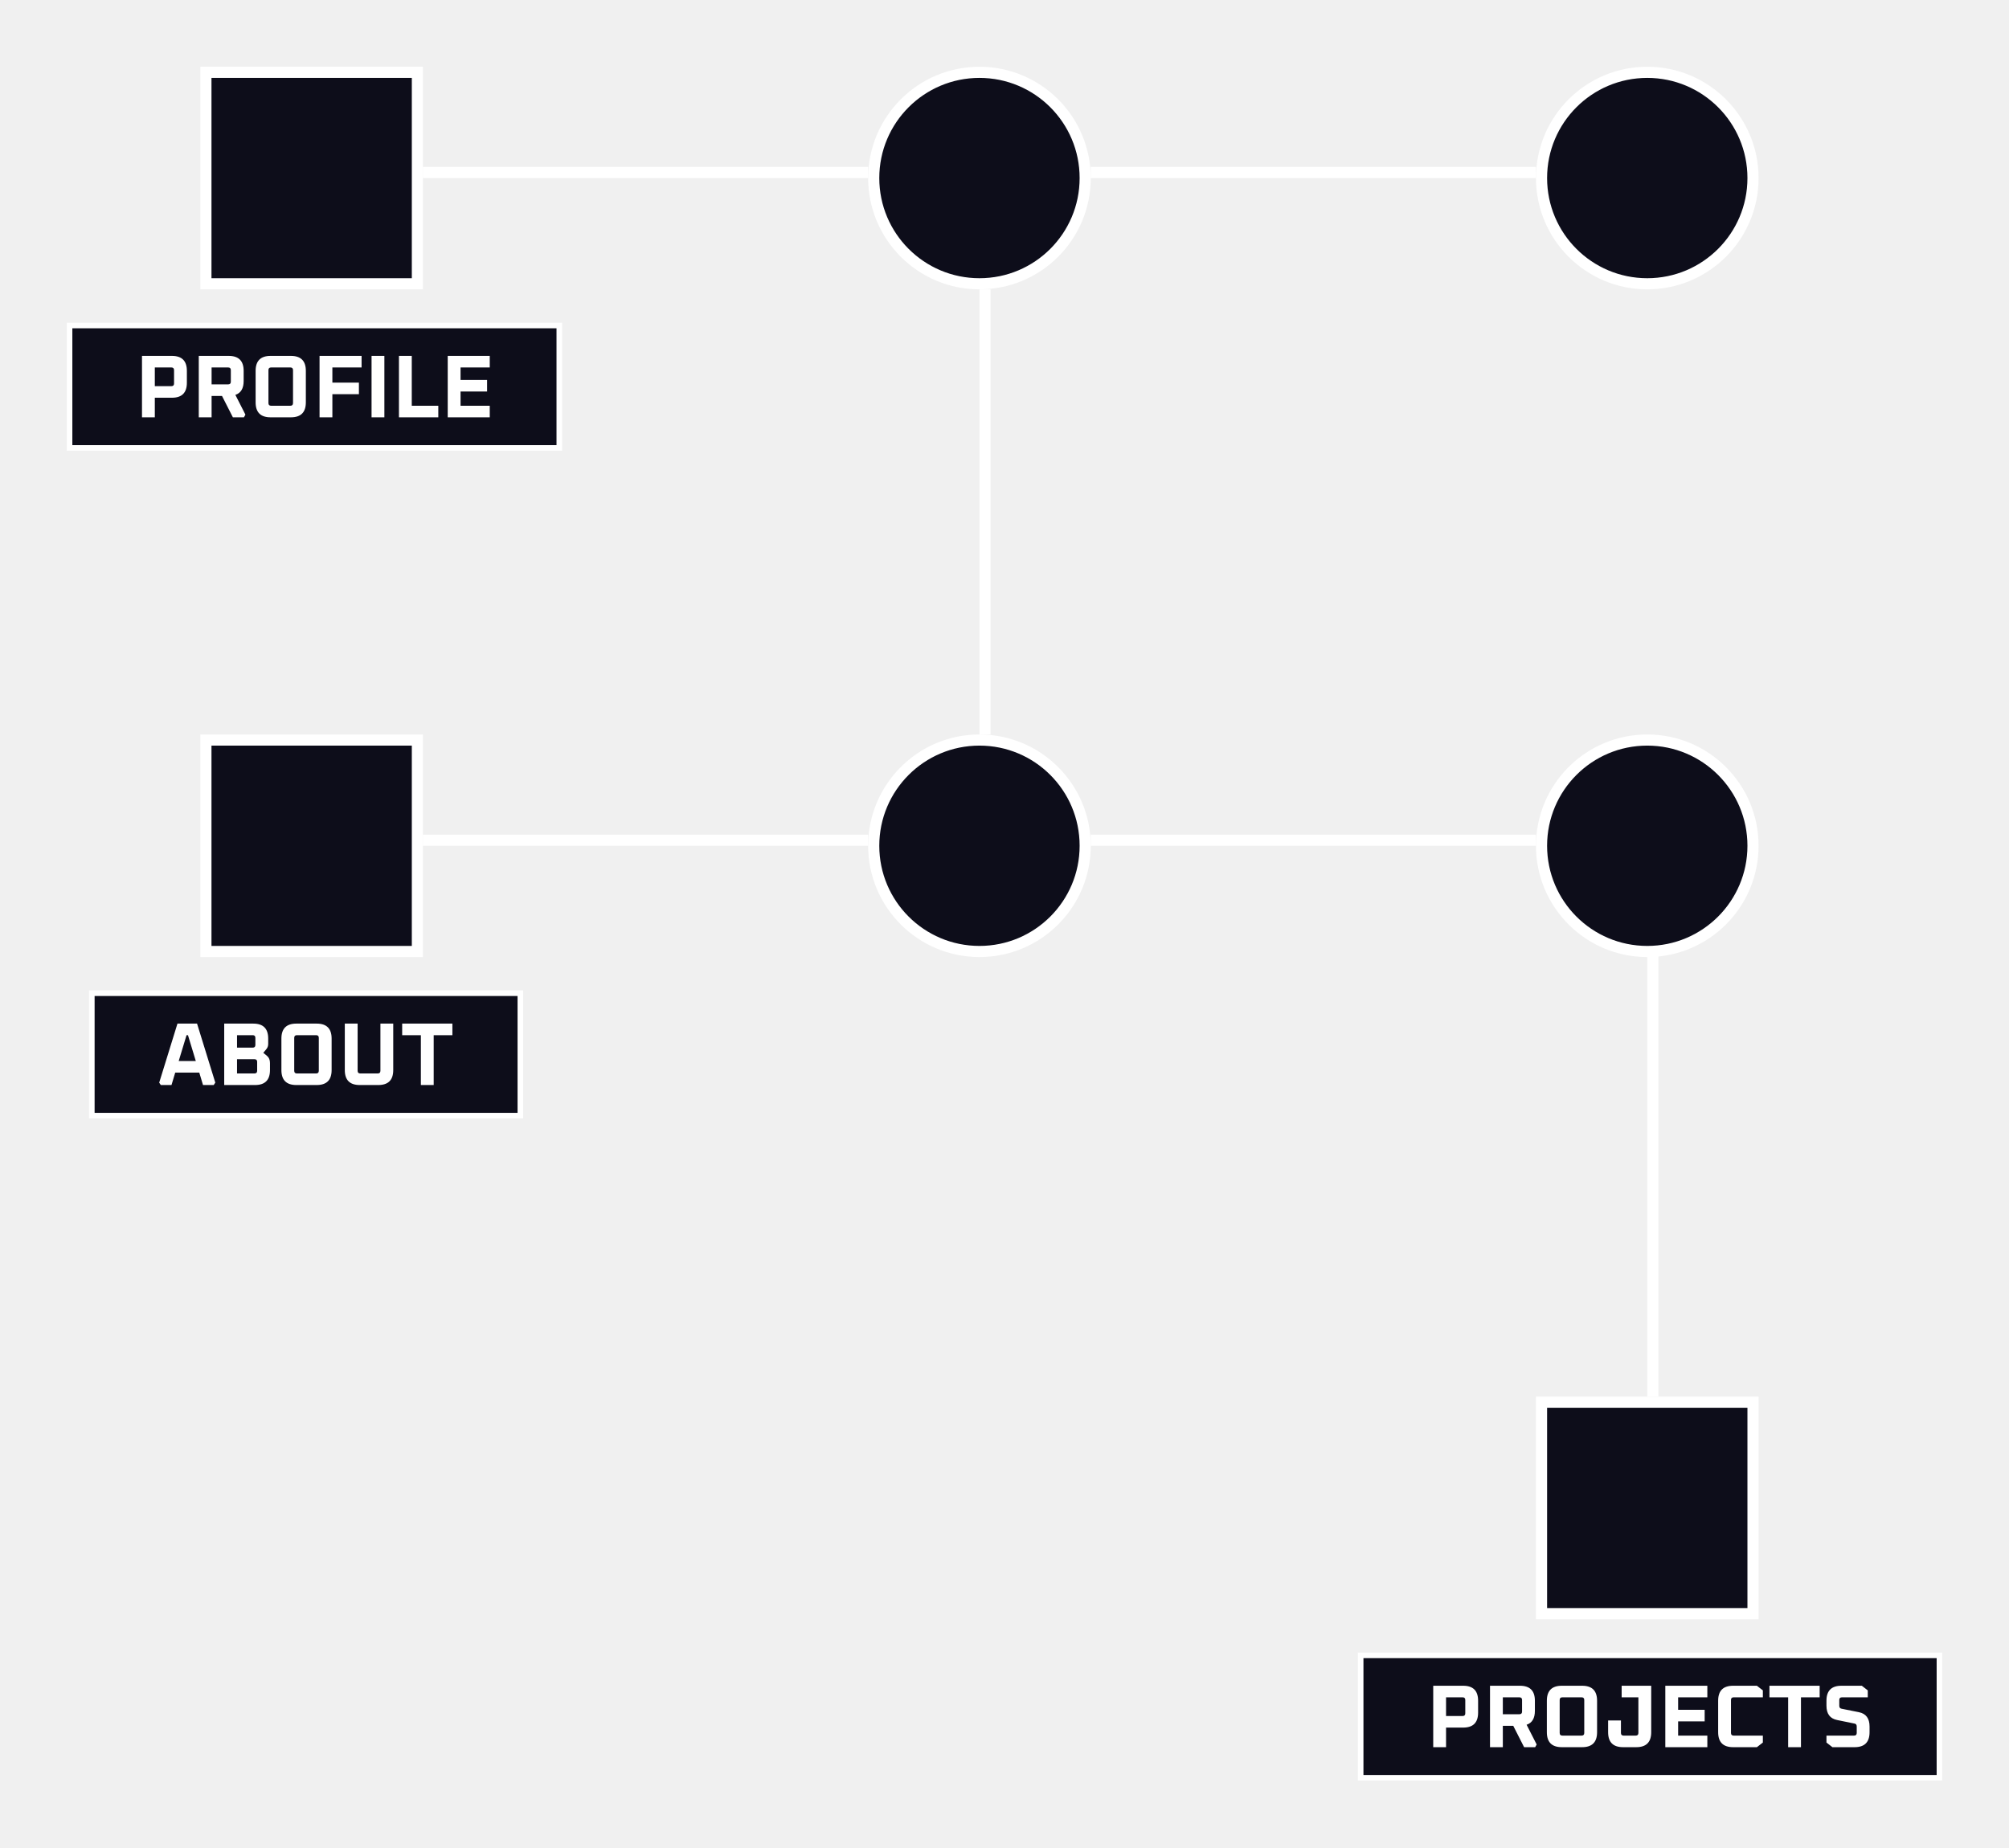
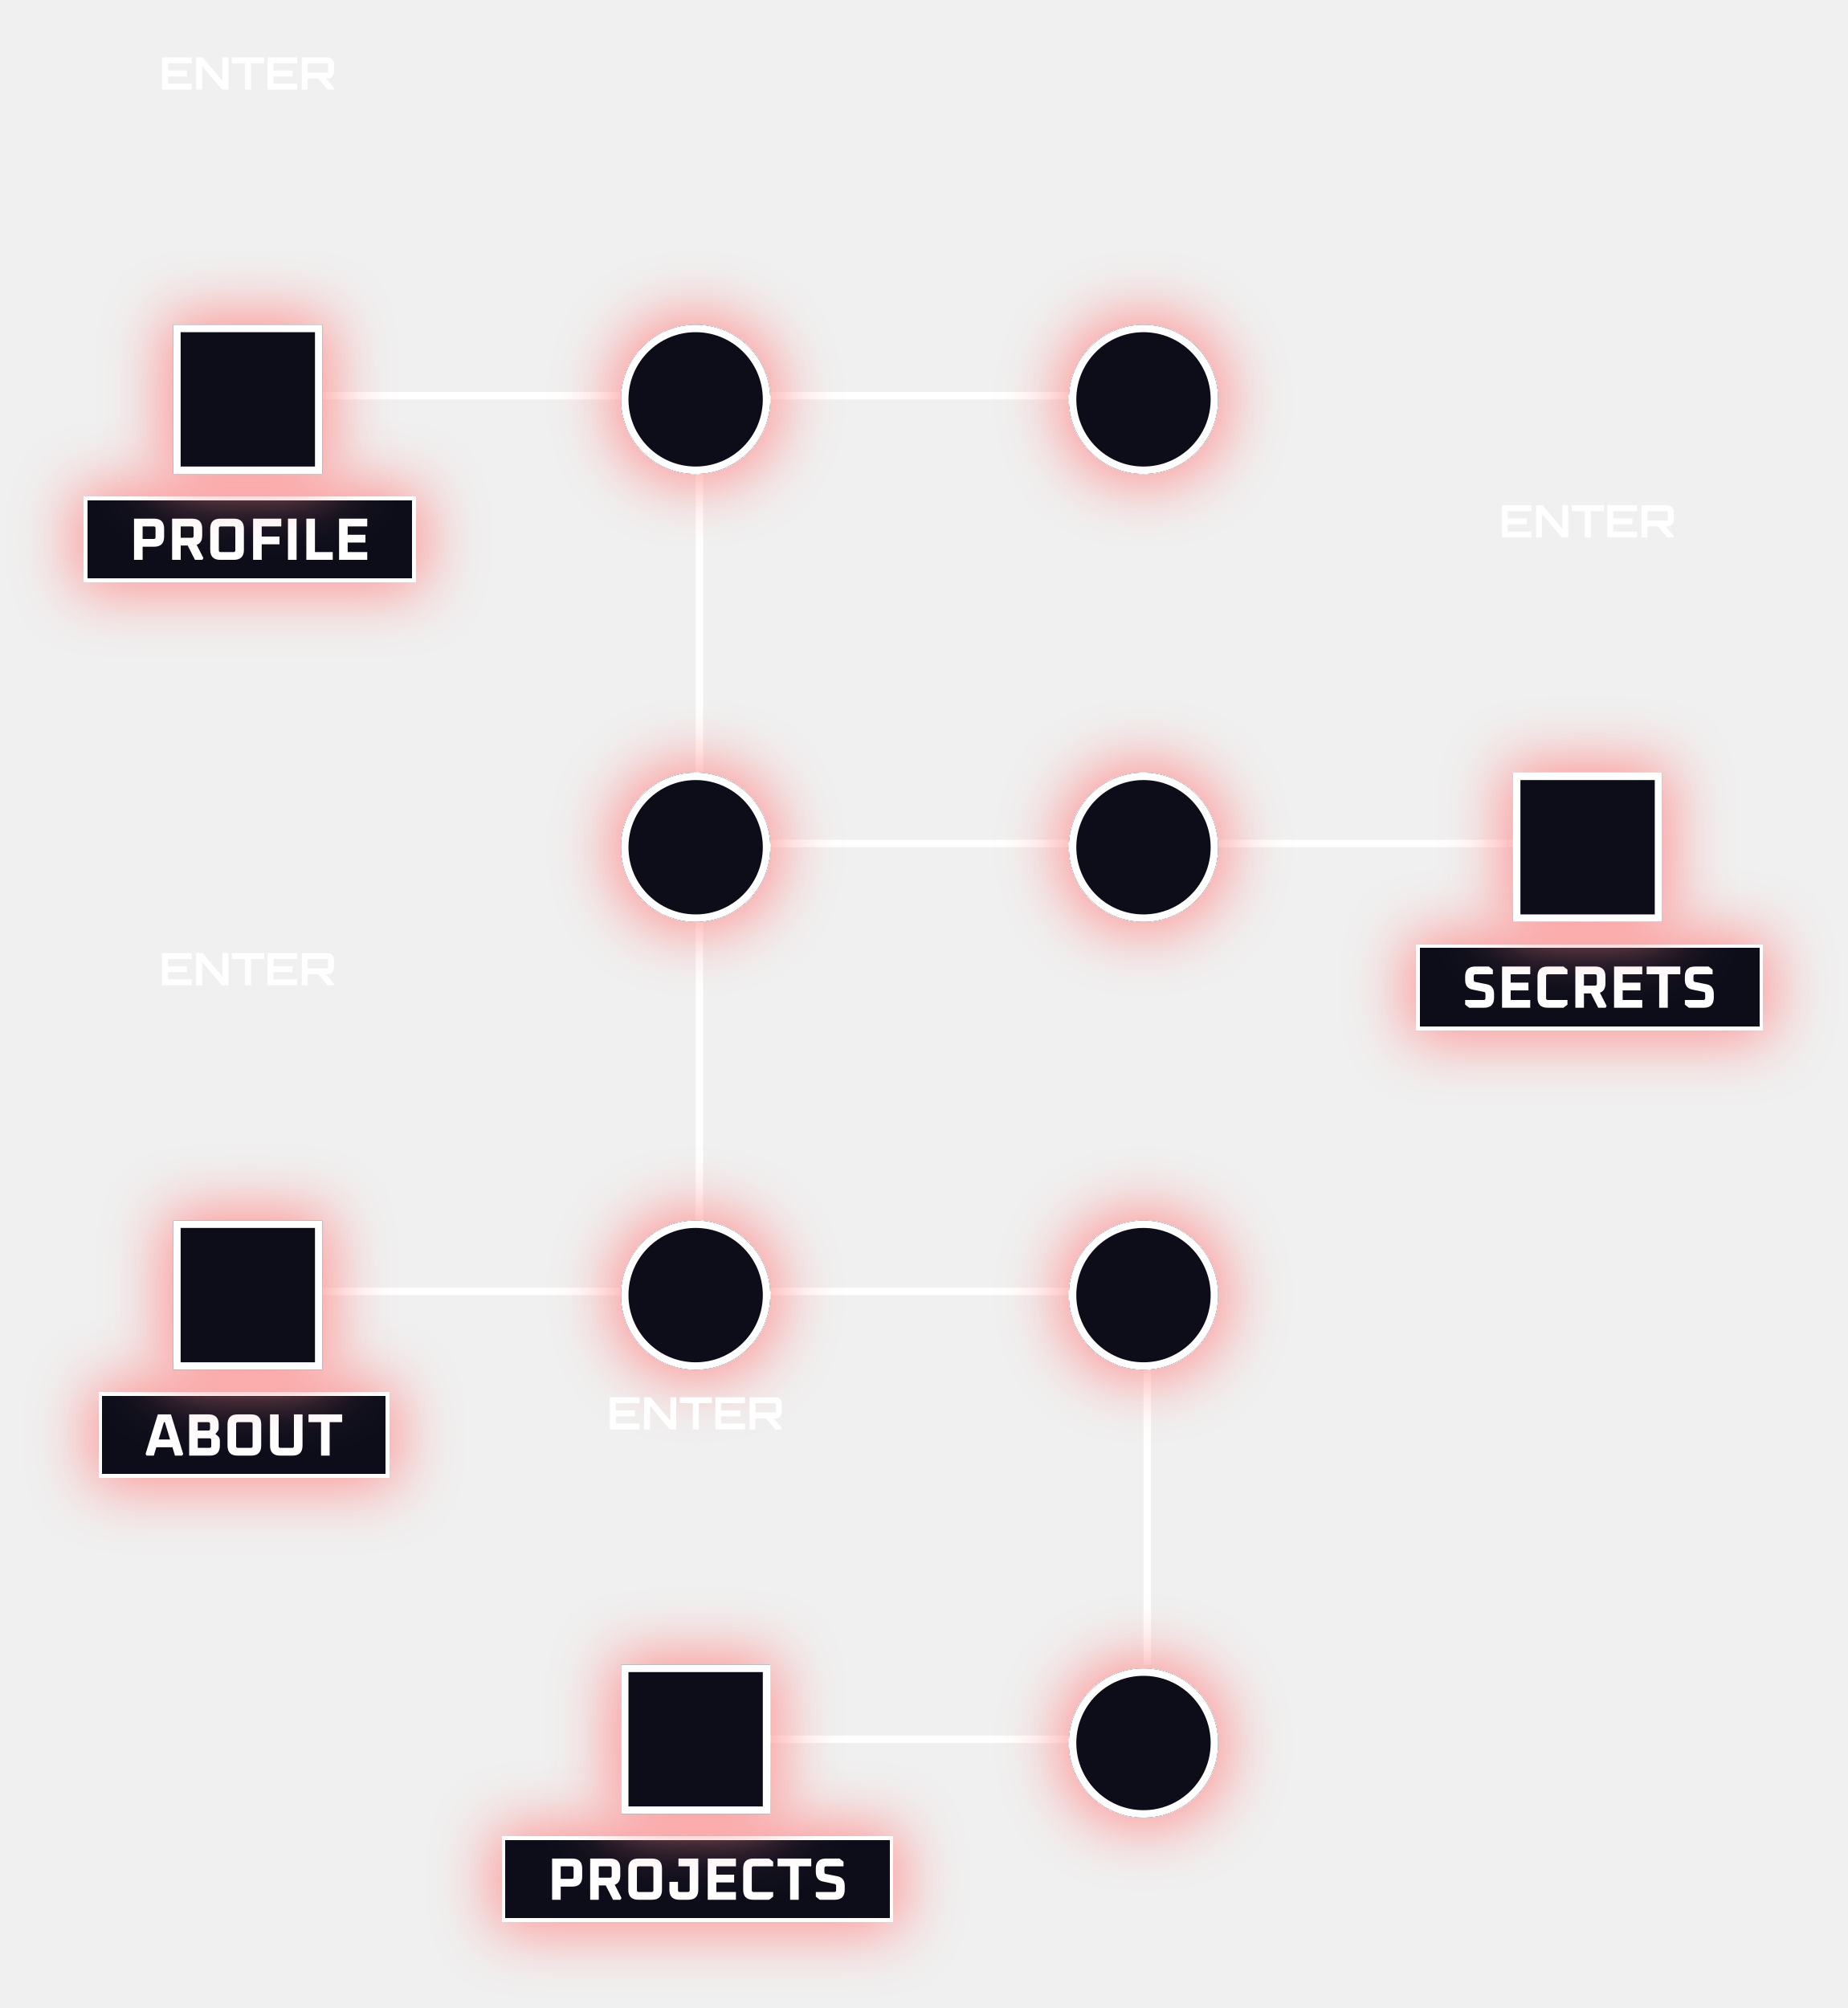
- <svg xmlns="http://www.w3.org/2000/svg" width="361" height="332" viewBox="0 0 361 332" fill="none">
-   <line x1="76" y1="151" x2="156" y2="151" stroke="white" stroke-width="2" />
-   <line x1="76" y1="31" x2="156" y2="31" stroke="white" stroke-width="2" />
-   <line x1="297" y1="171" x2="297" y2="251" stroke="white" stroke-width="2" />
-   <line x1="177" y1="52" x2="177" y2="132" stroke="white" stroke-width="2" />
-   <line x1="196" y1="151" x2="276" y2="151" stroke="white" stroke-width="2" />
-   <line x1="196" y1="31" x2="276" y2="31" stroke="white" stroke-width="2" />
-   <circle cx="296" cy="152" r="19" fill="#0D0D1A" stroke="white" stroke-width="2" />
-   <circle cx="176" cy="152" r="19" fill="#0D0D1A" stroke="white" stroke-width="2" />
-   <path d="M93.5 178.5V200.5H16.5V178.5H93.5Z" fill="#0D0D1A" />
-   <path d="M93.5 178.5V200.5H16.5V178.5H93.5Z" stroke="white" />
-   <path d="M28.608 194.568L31.888 183.96H35.408L38.688 194.568L38.4 195H36.48L35.808 192.76H31.488L30.816 195H28.896L28.608 194.568ZM32.112 190.68H35.184L33.776 186.04H33.52L32.112 190.68ZM40.289 195V183.96H45.505C47.297 183.96 48.193 184.856 48.193 186.648V187.608C48.193 187.971 48.086 188.28 47.873 188.536L47.313 189.208L47.985 189.768C48.337 190.056 48.513 190.483 48.513 191.048V192.312C48.513 194.104 47.617 195 45.825 195H40.289ZM42.593 192.92H45.729C46.049 192.92 46.209 192.76 46.209 192.44V190.84C46.209 190.52 46.049 190.36 45.729 190.36H42.593V192.92ZM42.593 188.28H45.409C45.729 188.28 45.889 188.12 45.889 187.8V186.52C45.889 186.2 45.729 186.04 45.409 186.04H42.593V188.28ZM50.566 192.312V186.648C50.566 184.856 51.462 183.96 53.254 183.96H56.902C58.694 183.96 59.59 184.856 59.59 186.648V192.312C59.59 194.104 58.694 195 56.902 195H53.254C51.462 195 50.566 194.104 50.566 192.312ZM52.87 192.44C52.87 192.76 53.03 192.92 53.35 192.92H56.806C57.126 192.92 57.286 192.76 57.286 192.44V186.52C57.286 186.2 57.126 186.04 56.806 186.04H53.35C53.03 186.04 52.87 186.2 52.87 186.52V192.44ZM61.958 192.312V183.96H64.262V192.44C64.262 192.76 64.422 192.92 64.742 192.92H67.878C68.198 192.92 68.358 192.76 68.358 192.44V183.96H70.662V192.312C70.662 194.104 69.766 195 67.974 195H64.646C62.854 195 61.958 194.104 61.958 192.312ZM72.267 186.04V183.96H81.291V186.04H77.931V195H75.627V186.04H72.267Z" fill="white" />
-   <rect x="37" y="133" width="38" height="38" fill="#0D0D1A" stroke="white" stroke-width="2" />
-   <path d="M348.5 297.5V319.5H244.5V297.5H348.5Z" fill="#0D0D1A" />
-   <path d="M348.5 297.5V319.5H244.5V297.5H348.5Z" stroke="white" />
-   <path d="M257.539 314V302.96H262.915C264.707 302.96 265.603 303.856 265.603 305.648V307.792C265.603 309.584 264.707 310.48 262.915 310.48H259.843V314H257.539ZM259.843 308.4H262.819C263.139 308.4 263.299 308.24 263.299 307.92V305.52C263.299 305.2 263.139 305.04 262.819 305.04H259.843V308.4ZM267.742 314V302.96H273.118C274.91 302.96 275.806 303.856 275.806 305.648V307.472C275.806 308.805 275.31 309.637 274.318 309.968L276.126 313.52L275.854 314H273.87L271.918 310.16H270.046V314H267.742ZM270.046 308.08H273.022C273.342 308.08 273.502 307.92 273.502 307.6V305.52C273.502 305.2 273.342 305.04 273.022 305.04H270.046V308.08ZM277.957 311.312V305.648C277.957 303.856 278.853 302.96 280.645 302.96H284.293C286.085 302.96 286.981 303.856 286.981 305.648V311.312C286.981 313.104 286.085 314 284.293 314H280.645C278.853 314 277.957 313.104 277.957 311.312ZM280.261 311.44C280.261 311.76 280.421 311.92 280.741 311.92H284.197C284.517 311.92 284.677 311.76 284.677 311.44V305.52C284.677 305.2 284.517 305.04 284.197 305.04H280.741C280.421 305.04 280.261 305.2 280.261 305.52V311.44ZM288.965 311.312V309.2H291.269V311.44C291.269 311.76 291.429 311.92 291.749 311.92H293.925C294.245 311.92 294.405 311.76 294.405 311.44V305.04H291.397V302.96H296.709V311.312C296.709 313.104 295.813 314 294.021 314H291.653C289.861 314 288.965 313.104 288.965 311.312ZM299.242 314V302.96H306.794V305.04H301.546V307.28H306.314V309.36H301.546V311.92H306.794V314H299.242ZM308.738 311.312V305.648C308.738 303.856 309.634 302.96 311.426 302.96H315.698L316.77 303.792V305.04H311.522C311.202 305.04 311.042 305.2 311.042 305.52V311.44C311.042 311.76 311.202 311.92 311.522 311.92H316.77V313.168L315.698 314H311.426C309.634 314 308.738 313.104 308.738 311.312ZM317.954 305.04V302.96H326.978V305.04H323.618V314H321.314V305.04H317.954ZM328.199 313.168V311.92H333.159C333.479 311.92 333.639 311.76 333.639 311.44V310.288C333.639 309.979 333.506 309.803 333.239 309.76L330.119 309.12C328.839 308.864 328.199 308.005 328.199 306.544V305.648C328.199 303.856 329.095 302.96 330.887 302.96H334.551L335.623 303.792V305.04H330.983C330.663 305.04 330.503 305.2 330.503 305.52V306.56C330.503 306.859 330.637 307.035 330.903 307.088L334.023 307.712C335.303 307.968 335.943 308.827 335.943 310.288V311.312C335.943 313.104 335.047 314 333.255 314H329.271L328.199 313.168Z" fill="white" />
-   <rect x="277" y="252" width="38" height="38" fill="#0D0D1A" stroke="white" stroke-width="2" />
-   <circle cx="296" cy="32" r="19" fill="#0D0D1A" stroke="white" stroke-width="2" />
-   <circle cx="176" cy="32" r="19" fill="#0D0D1A" stroke="white" stroke-width="2" />
-   <path d="M100.5 58.5V80.5H12.5V58.5H100.5Z" fill="#0D0D1A" />
-   <path d="M100.5 58.5V80.5H12.5V58.5H100.5Z" stroke="white" />
-   <path d="M25.515 75V63.96H30.891C32.683 63.96 33.579 64.856 33.579 66.648V68.792C33.579 70.584 32.683 71.48 30.891 71.48H27.819V75H25.515ZM27.819 69.4H30.795C31.115 69.4 31.275 69.24 31.275 68.92V66.52C31.275 66.2 31.115 66.04 30.795 66.04H27.819V69.4ZM35.718 75V63.96H41.094C42.886 63.96 43.782 64.856 43.782 66.648V68.472C43.782 69.805 43.286 70.637 42.294 70.968L44.102 74.52L43.83 75H41.846L39.894 71.16H38.022V75H35.718ZM38.022 69.08H40.998C41.318 69.08 41.478 68.92 41.478 68.6V66.52C41.478 66.2 41.318 66.04 40.998 66.04H38.022V69.08ZM45.933 72.312V66.648C45.933 64.856 46.829 63.96 48.621 63.96H52.269C54.061 63.96 54.957 64.856 54.957 66.648V72.312C54.957 74.104 54.061 75 52.269 75H48.621C46.829 75 45.933 74.104 45.933 72.312ZM48.237 72.44C48.237 72.76 48.397 72.92 48.717 72.92H52.173C52.493 72.92 52.653 72.76 52.653 72.44V66.52C52.653 66.2 52.493 66.04 52.173 66.04H48.717C48.397 66.04 48.237 66.2 48.237 66.52V72.44ZM57.421 75V63.96H64.973V66.04H59.725V68.76H64.493V70.84H59.725V75H57.421ZM66.765 75V63.96H69.069V75H66.765ZM71.687 75V63.96H73.991V72.92H78.759V75H71.687ZM80.453 75V63.96H88.005V66.04H82.757V68.28H87.525V70.36H82.757V72.92H88.005V75H80.453Z" fill="white" />
-   <rect x="37" y="13" width="38" height="38" fill="#0D0D1A" stroke="white" stroke-width="2" />
+ <svg xmlns="http://www.w3.org/2000/svg" width="495" height="538" viewBox="0 0 495 538" fill="none">
+   <line x1="86.4" y1="346" x2="166.4" y2="346" stroke="white" stroke-width="2" />
+   <line x1="86.4" y1="106" x2="166.4" y2="106" stroke="white" stroke-width="2" />
+   <line x1="307.4" y1="366" x2="307.4" y2="446" stroke="white" stroke-width="2" />
+   <line x1="187.4" y1="247" x2="187.4" y2="327" stroke="white" stroke-width="2" />
+   <line x1="187.4" y1="127" x2="187.4" y2="207" stroke="white" stroke-width="2" />
+   <line x1="206.4" y1="346" x2="286.4" y2="346" stroke="white" stroke-width="2" />
+   <line x1="206.4" y1="466" x2="286.4" y2="466" stroke="white" stroke-width="2" />
+   <line x1="206.4" y1="226" x2="286.4" y2="226" stroke="white" stroke-width="2" />
+   <line x1="326.4" y1="226" x2="406.4" y2="226" stroke="white" stroke-width="2" />
+   <line x1="206.4" y1="106" x2="286.4" y2="106" stroke="white" stroke-width="2" />
+   <g filter="url(#filter0_d_2234_1041)">
+     <circle cx="306.4" cy="347" r="20" fill="#0D0D1A" />
+     <circle cx="306.4" cy="347" r="19" stroke="white" stroke-width="2" />
+   </g>
+   <g filter="url(#filter1_d_2234_1041)">
+     <circle cx="306.4" cy="467" r="20" fill="#0D0D1A" />
+     <circle cx="306.4" cy="467" r="19" stroke="white" stroke-width="2" />
+   </g>
+   <g filter="url(#filter2_d_2234_1041)">
+     <circle cx="306.4" cy="227" r="20" fill="#0D0D1A" />
+     <circle cx="306.4" cy="227" r="19" stroke="white" stroke-width="2" />
+   </g>
+   <g filter="url(#filter3_d_2234_1041)">
+     <circle cx="186.4" cy="347" r="20" fill="#0D0D1A" />
+     <circle cx="186.4" cy="347" r="19" stroke="white" stroke-width="2" />
+   </g>
+   <g filter="url(#filter4_d_2234_1041)">
+     <path d="M26.4 373H104.4V396H26.4V373Z" fill="#0D0D1A" shape-rendering="crispEdges" />
+     <path d="M103.9 373.5V395.5H26.9V373.5H103.9Z" stroke="white" shape-rendering="crispEdges" />
+     <path d="M39.008 389.568L42.288 378.96H45.808L49.088 389.568L48.8 390H46.88L46.208 387.76H41.888L41.216 390H39.296L39.008 389.568ZM42.512 385.68H45.584L44.176 381.04H43.92L42.512 385.68ZM50.688 390V378.96H55.904C57.697 378.96 58.593 379.856 58.593 381.648V382.608C58.593 382.971 58.486 383.28 58.273 383.536L57.712 384.208L58.385 384.768C58.736 385.056 58.913 385.483 58.913 386.048V387.312C58.913 389.104 58.017 390 56.224 390H50.688ZM52.992 387.92H56.129C56.449 387.92 56.608 387.76 56.608 387.44V385.84C56.608 385.52 56.449 385.36 56.129 385.36H52.992V387.92ZM52.992 383.28H55.809C56.129 383.28 56.288 383.12 56.288 382.8V381.52C56.288 381.2 56.129 381.04 55.809 381.04H52.992V383.28ZM60.966 387.312V381.648C60.966 379.856 61.862 378.96 63.654 378.96H67.302C69.094 378.96 69.99 379.856 69.99 381.648V387.312C69.99 389.104 69.094 390 67.302 390H63.654C61.862 390 60.966 389.104 60.966 387.312ZM63.27 387.44C63.27 387.76 63.43 387.92 63.75 387.92H67.206C67.526 387.92 67.686 387.76 67.686 387.44V381.52C67.686 381.2 67.526 381.04 67.206 381.04H63.75C63.43 381.04 63.27 381.2 63.27 381.52V387.44ZM72.358 387.312V378.96H74.662V387.44C74.662 387.76 74.822 387.92 75.142 387.92H78.278C78.598 387.92 78.758 387.76 78.758 387.44V378.96H81.062V387.312C81.062 389.104 80.166 390 78.374 390H75.046C73.254 390 72.358 389.104 72.358 387.312ZM82.667 381.04V378.96H91.691V381.04H88.331V390H86.027V381.04H82.667Z" fill="white" />
+   </g>
+   <g filter="url(#filter5_d_2234_1041)">
+     <rect x="46.4" y="327" width="40" height="40" fill="#0D0D1A" />
+     <rect x="47.4" y="328" width="38" height="38" stroke="white" stroke-width="2" />
+   </g>
+   <path d="M43.412 264V255.36H51.368V256.956H45.008V258.876H50.12V260.484H45.008V262.404H51.368V264H43.412ZM52.576 264V255.36H54.316L59.62 261.672V255.36H61.216V264H59.476L54.16 257.676V264H52.576ZM65.656 264V256.956H62.128V255.36H70.768V256.956H67.252V264H65.656ZM71.69 264V255.36H79.646V256.956H73.286V258.876H78.398V260.484H73.286V262.404H79.646V264H71.69ZM87.741 264L85.137 260.892H87.213L89.469 263.556V264H87.741ZM80.853 264V255.372H87.813C88.117 255.372 88.397 255.448 88.653 255.6C88.909 255.752 89.113 255.956 89.265 256.212C89.417 256.46 89.493 256.736 89.493 257.04V259.368C89.493 259.672 89.417 259.952 89.265 260.208C89.113 260.464 88.909 260.668 88.653 260.82C88.397 260.964 88.117 261.036 87.813 261.036L82.437 261.048V264H80.853ZM82.581 259.44H87.741C87.781 259.44 87.817 259.428 87.849 259.404C87.881 259.38 87.897 259.348 87.897 259.308V257.1C87.897 257.06 87.881 257.028 87.849 257.004C87.817 256.972 87.781 256.956 87.741 256.956H82.581C82.541 256.956 82.505 256.972 82.473 257.004C82.449 257.028 82.437 257.06 82.437 257.1V259.308C82.437 259.348 82.449 259.38 82.473 259.404C82.505 259.428 82.541 259.44 82.581 259.44Z" fill="white" />
+   <g filter="url(#filter6_d_2234_1041)">
+     <path d="M134.4 492H239.4V515H134.4V492Z" fill="#0D0D1A" shape-rendering="crispEdges" />
+     <path d="M238.9 492.5V514.5H134.9V492.5H238.9Z" stroke="white" shape-rendering="crispEdges" />
+     <path d="M147.938 509V497.96H153.314C155.106 497.96 156.002 498.856 156.002 500.648V502.792C156.002 504.584 155.106 505.48 153.314 505.48H150.242V509H147.938ZM150.242 503.4H153.218C153.538 503.4 153.698 503.24 153.698 502.92V500.52C153.698 500.2 153.538 500.04 153.218 500.04H150.242V503.4ZM158.142 509V497.96H163.518C165.31 497.96 166.206 498.856 166.206 500.648V502.472C166.206 503.805 165.71 504.637 164.718 504.968L166.526 508.52L166.254 509H164.27L162.318 505.16H160.446V509H158.142ZM160.446 503.08H163.422C163.742 503.08 163.902 502.92 163.902 502.6V500.52C163.902 500.2 163.742 500.04 163.422 500.04H160.446V503.08ZM168.357 506.312V500.648C168.357 498.856 169.253 497.96 171.045 497.96H174.693C176.485 497.96 177.381 498.856 177.381 500.648V506.312C177.381 508.104 176.485 509 174.693 509H171.045C169.253 509 168.357 508.104 168.357 506.312ZM170.661 506.44C170.661 506.76 170.821 506.92 171.141 506.92H174.597C174.917 506.92 175.077 506.76 175.077 506.44V500.52C175.077 500.2 174.917 500.04 174.597 500.04H171.141C170.821 500.04 170.661 500.2 170.661 500.52V506.44ZM179.365 506.312V504.2H181.669V506.44C181.669 506.76 181.829 506.92 182.149 506.92H184.325C184.645 506.92 184.805 506.76 184.805 506.44V500.04H181.797V497.96H187.109V506.312C187.109 508.104 186.213 509 184.421 509H182.053C180.261 509 179.365 508.104 179.365 506.312ZM189.642 509V497.96H197.194V500.04H191.946V502.28H196.714V504.36H191.946V506.92H197.194V509H189.642ZM199.138 506.312V500.648C199.138 498.856 200.034 497.96 201.826 497.96H206.098L207.17 498.792V500.04H201.922C201.602 500.04 201.442 500.2 201.442 500.52V506.44C201.442 506.76 201.602 506.92 201.922 506.92H207.17V508.168L206.098 509H201.826C200.034 509 199.138 508.104 199.138 506.312ZM208.354 500.04V497.96H217.378V500.04H214.018V509H211.714V500.04H208.354ZM218.599 508.168V506.92H223.559C223.879 506.92 224.039 506.76 224.039 506.44V505.288C224.039 504.979 223.906 504.803 223.639 504.76L220.519 504.12C219.239 503.864 218.599 503.005 218.599 501.544V500.648C218.599 498.856 219.495 497.96 221.287 497.96H224.951L226.023 498.792V500.04H221.383C221.063 500.04 220.903 500.2 220.903 500.52V501.56C220.903 501.859 221.036 502.035 221.303 502.088L224.423 502.712C225.703 502.968 226.343 503.827 226.343 505.288V506.312C226.343 508.104 225.447 509 223.655 509H219.671L218.599 508.168Z" fill="white" />
+   </g>
+   <g filter="url(#filter7_d_2234_1041)">
+     <rect x="166.4" y="446" width="40" height="40" fill="#0D0D1A" />
+     <rect x="167.4" y="447" width="38" height="38" stroke="white" stroke-width="2" />
+   </g>
+   <path d="M163.412 383V374.36H171.368V375.956H165.008V377.876H170.12V379.484H165.008V381.404H171.368V383H163.412ZM172.576 383V374.36H174.316L179.62 380.672V374.36H181.216V383H179.476L174.16 376.676V383H172.576ZM185.656 383V375.956H182.128V374.36H190.768V375.956H187.252V383H185.656ZM191.69 383V374.36H199.646V375.956H193.286V377.876H198.398V379.484H193.286V381.404H199.646V383H191.69ZM207.741 383L205.137 379.892H207.213L209.469 382.556V383H207.741ZM200.853 383V374.372H207.813C208.117 374.372 208.397 374.448 208.653 374.6C208.909 374.752 209.113 374.956 209.265 375.212C209.417 375.46 209.493 375.736 209.493 376.04V378.368C209.493 378.672 209.417 378.952 209.265 379.208C209.113 379.464 208.909 379.668 208.653 379.82C208.397 379.964 208.117 380.036 207.813 380.036L202.437 380.048V383H200.853ZM202.581 378.44H207.741C207.781 378.44 207.817 378.428 207.849 378.404C207.881 378.38 207.897 378.348 207.897 378.308V376.1C207.897 376.06 207.881 376.028 207.849 376.004C207.817 375.972 207.781 375.956 207.741 375.956H202.581C202.541 375.956 202.505 375.972 202.473 376.004C202.449 376.028 202.437 376.06 202.437 376.1V378.308C202.437 378.348 202.449 378.38 202.473 378.404C202.505 378.428 202.541 378.44 202.581 378.44Z" fill="white" />
+   <g filter="url(#filter8_d_2234_1041)">
+     <path d="M379.4 253H472.4V276H379.4V253Z" fill="#0D0D1A" shape-rendering="crispEdges" />
+     <path d="M471.9 253.5V275.5H379.9V253.5H471.9Z" stroke="white" shape-rendering="crispEdges" />
+     <path d="M392.591 269.168V267.92H397.551C397.871 267.92 398.031 267.76 398.031 267.44V266.288C398.031 265.979 397.898 265.803 397.631 265.76L394.511 265.12C393.231 264.864 392.591 264.005 392.591 262.544V261.648C392.591 259.856 393.487 258.96 395.279 258.96H398.943L400.015 259.792V261.04H395.375C395.055 261.04 394.895 261.2 394.895 261.52V262.56C394.895 262.859 395.029 263.035 395.295 263.088L398.415 263.712C399.695 263.968 400.335 264.827 400.335 266.288V267.312C400.335 269.104 399.439 270 397.647 270H393.663L392.591 269.168ZM402.478 270V258.96H410.03V261.04H404.782V263.28H409.55V265.36H404.782V267.92H410.03V270H402.478ZM411.974 267.312V261.648C411.974 259.856 412.87 258.96 414.662 258.96H418.934L420.006 259.792V261.04H414.758C414.438 261.04 414.278 261.2 414.278 261.52V267.44C414.278 267.76 414.438 267.92 414.758 267.92H420.006V269.168L418.934 270H414.662C412.87 270 411.974 269.104 411.974 267.312ZM422.118 270V258.96H427.494C429.286 258.96 430.182 259.856 430.182 261.648V263.472C430.182 264.805 429.686 265.637 428.694 265.968L430.502 269.52L430.23 270H428.246L426.294 266.16H424.422V270H422.118ZM424.422 264.08H427.398C427.718 264.08 427.878 263.92 427.878 263.6V261.52C427.878 261.2 427.718 261.04 427.398 261.04H424.422V264.08ZM432.493 270V258.96H440.045V261.04H434.797V263.28H439.565V265.36H434.797V267.92H440.045V270H432.493ZM441.221 261.04V258.96H450.245V261.04H446.885V270H444.581V261.04H441.221ZM451.466 269.168V267.92H456.426C456.746 267.92 456.906 267.76 456.906 267.44V266.288C456.906 265.979 456.773 265.803 456.506 265.76L453.386 265.12C452.106 264.864 451.466 264.005 451.466 262.544V261.648C451.466 259.856 452.362 258.96 454.154 258.96H457.818L458.89 259.792V261.04H454.25C453.93 261.04 453.77 261.2 453.77 261.52V262.56C453.77 262.859 453.904 263.035 454.17 263.088L457.29 263.712C458.57 263.968 459.21 264.827 459.21 266.288V267.312C459.21 269.104 458.314 270 456.522 270H452.538L451.466 269.168Z" fill="white" />
+   </g>
+   <g filter="url(#filter9_d_2234_1041)">
+     <rect x="405.4" y="207" width="40" height="40" fill="#0D0D1A" />
+     <rect x="406.4" y="208" width="38" height="38" stroke="white" stroke-width="2" />
+   </g>
+   <path d="M402.412 144V135.36H410.368V136.956H404.008V138.876H409.12V140.484H404.008V142.404H410.368V144H402.412ZM411.576 144V135.36H413.316L418.62 141.672V135.36H420.216V144H418.476L413.16 137.676V144H411.576ZM424.656 144V136.956H421.128V135.36H429.768V136.956H426.252V144H424.656ZM430.69 144V135.36H438.646V136.956H432.286V138.876H437.398V140.484H432.286V142.404H438.646V144H430.69ZM446.741 144L444.137 140.892H446.213L448.469 143.556V144H446.741ZM439.853 144V135.372H446.813C447.117 135.372 447.397 135.448 447.653 135.6C447.909 135.752 448.113 135.956 448.265 136.212C448.417 136.46 448.493 136.736 448.493 137.04V139.368C448.493 139.672 448.417 139.952 448.265 140.208C448.113 140.464 447.909 140.668 447.653 140.82C447.397 140.964 447.117 141.036 446.813 141.036L441.437 141.048V144H439.853ZM441.581 139.44H446.741C446.781 139.44 446.817 139.428 446.849 139.404C446.881 139.38 446.897 139.348 446.897 139.308V137.1C446.897 137.06 446.881 137.028 446.849 137.004C446.817 136.972 446.781 136.956 446.741 136.956H441.581C441.541 136.956 441.505 136.972 441.473 137.004C441.449 137.028 441.437 137.06 441.437 137.1V139.308C441.437 139.348 441.449 139.38 441.473 139.404C441.505 139.428 441.541 139.44 441.581 139.44Z" fill="white" />
+   <g filter="url(#filter10_d_2234_1041)">
+     <circle cx="306.4" cy="107" r="20" fill="#0D0D1A" />
+     <circle cx="306.4" cy="107" r="19" stroke="white" stroke-width="2" />
+   </g>
+   <g filter="url(#filter11_d_2234_1041)">
+     <circle cx="186.4" cy="227" r="20" fill="#0D0D1A" />
+     <circle cx="186.4" cy="227" r="19" stroke="white" stroke-width="2" />
+   </g>
+   <g filter="url(#filter12_d_2234_1041)">
+     <circle cx="186.4" cy="107" r="20" fill="#0D0D1A" />
+     <circle cx="186.4" cy="107" r="19" stroke="white" stroke-width="2" />
+   </g>
+   <g filter="url(#filter13_d_2234_1041)">
+     <path d="M22.4 133H111.4V156H22.4V133Z" fill="#0D0D1A" shape-rendering="crispEdges" />
+     <path d="M110.9 133.5V155.5H22.9V133.5H110.9Z" stroke="white" shape-rendering="crispEdges" />
+     <path d="M35.915 150V138.96H41.291C43.083 138.96 43.979 139.856 43.979 141.648V143.792C43.979 145.584 43.083 146.48 41.291 146.48H38.219V150H35.915ZM38.219 144.4H41.195C41.515 144.4 41.675 144.24 41.675 143.92V141.52C41.675 141.2 41.515 141.04 41.195 141.04H38.219V144.4ZM46.118 150V138.96H51.494C53.286 138.96 54.182 139.856 54.182 141.648V143.472C54.182 144.805 53.686 145.637 52.694 145.968L54.502 149.52L54.23 150H52.246L50.294 146.16H48.422V150H46.118ZM48.422 144.08H51.398C51.718 144.08 51.878 143.92 51.878 143.6V141.52C51.878 141.2 51.718 141.04 51.398 141.04H48.422V144.08ZM56.333 147.312V141.648C56.333 139.856 57.229 138.96 59.021 138.96H62.669C64.461 138.96 65.357 139.856 65.357 141.648V147.312C65.357 149.104 64.461 150 62.669 150H59.021C57.229 150 56.333 149.104 56.333 147.312ZM58.637 147.44C58.637 147.76 58.797 147.92 59.117 147.92H62.573C62.893 147.92 63.053 147.76 63.053 147.44V141.52C63.053 141.2 62.893 141.04 62.573 141.04H59.117C58.797 141.04 58.637 141.2 58.637 141.52V147.44ZM67.821 150V138.96H75.373V141.04H70.125V143.76H74.893V145.84H70.125V150H67.821ZM77.165 150V138.96H79.469V150H77.165ZM82.087 150V138.96H84.391V147.92H89.159V150H82.087ZM90.853 150V138.96H98.404V141.04H93.156V143.28H97.924V145.36H93.156V147.92H98.404V150H90.853Z" fill="white" />
+   </g>
+   <g filter="url(#filter14_d_2234_1041)">
+     <rect x="46.4" y="87" width="40" height="40" fill="#0D0D1A" />
+     <rect x="47.4" y="88" width="38" height="38" stroke="white" stroke-width="2" />
+   </g>
+   <path d="M43.412 24V15.36H51.368V16.956H45.008V18.876H50.12V20.484H45.008V22.404H51.368V24H43.412ZM52.576 24V15.36H54.316L59.62 21.672V15.36H61.216V24H59.476L54.16 17.676V24H52.576ZM65.656 24V16.956H62.128V15.36H70.768V16.956H67.252V24H65.656ZM71.69 24V15.36H79.646V16.956H73.286V18.876H78.398V20.484H73.286V22.404H79.646V24H71.69ZM87.741 24L85.137 20.892H87.213L89.469 23.556V24H87.741ZM80.853 24V15.372H87.813C88.117 15.372 88.397 15.448 88.653 15.6C88.909 15.752 89.113 15.956 89.265 16.212C89.417 16.46 89.493 16.736 89.493 17.04V19.368C89.493 19.672 89.417 19.952 89.265 20.208C89.113 20.464 88.909 20.668 88.653 20.82C88.397 20.964 88.117 21.036 87.813 21.036L82.437 21.048V24H80.853ZM82.581 19.44H87.741C87.781 19.44 87.817 19.428 87.849 19.404C87.881 19.38 87.897 19.348 87.897 19.308V17.1C87.897 17.06 87.881 17.028 87.849 17.004C87.817 16.972 87.781 16.956 87.741 16.956H82.581C82.541 16.956 82.505 16.972 82.473 17.004C82.449 17.028 82.437 17.06 82.437 17.1V19.308C82.437 19.348 82.449 19.38 82.473 19.404C82.505 19.428 82.541 19.44 82.581 19.44Z" fill="white" />
+   <defs>
+     <filter id="filter0_d_2234_1041" x="264" y="304.6" width="84.8" height="84.8" filterUnits="userSpaceOnUse" color-interpolation-filters="sRGB">
+       <feFlood flood-opacity="0" result="BackgroundImageFix" />
+       <feColorMatrix in="SourceAlpha" type="matrix" values="0 0 0 0 0 0 0 0 0 0 0 0 0 0 0 0 0 0 127 0" result="hardAlpha" />
+       <feMorphology radius="6" operator="dilate" in="SourceAlpha" result="effect1_dropShadow_2234_1041" />
+       <feOffset />
+       <feGaussianBlur stdDeviation="8.2" />
+       <feComposite in2="hardAlpha" operator="out" />
+       <feColorMatrix type="matrix" values="0 0 0 0 1 0 0 0 0 0.567 0 0 0 0 0.567 0 0 0 1 0" />
+       <feBlend mode="normal" in2="BackgroundImageFix" result="effect1_dropShadow_2234_1041" />
+       <feBlend mode="normal" in="SourceGraphic" in2="effect1_dropShadow_2234_1041" result="shape" />
+     </filter>
+     <filter id="filter1_d_2234_1041" x="264" y="424.6" width="84.8" height="84.8" filterUnits="userSpaceOnUse" color-interpolation-filters="sRGB">
+       <feFlood flood-opacity="0" result="BackgroundImageFix" />
+       <feColorMatrix in="SourceAlpha" type="matrix" values="0 0 0 0 0 0 0 0 0 0 0 0 0 0 0 0 0 0 127 0" result="hardAlpha" />
+       <feMorphology radius="6" operator="dilate" in="SourceAlpha" result="effect1_dropShadow_2234_1041" />
+       <feOffset />
+       <feGaussianBlur stdDeviation="8.2" />
+       <feComposite in2="hardAlpha" operator="out" />
+       <feColorMatrix type="matrix" values="0 0 0 0 1 0 0 0 0 0.567 0 0 0 0 0.567 0 0 0 1 0" />
+       <feBlend mode="normal" in2="BackgroundImageFix" result="effect1_dropShadow_2234_1041" />
+       <feBlend mode="normal" in="SourceGraphic" in2="effect1_dropShadow_2234_1041" result="shape" />
+     </filter>
+     <filter id="filter2_d_2234_1041" x="264" y="184.6" width="84.8" height="84.8" filterUnits="userSpaceOnUse" color-interpolation-filters="sRGB">
+       <feFlood flood-opacity="0" result="BackgroundImageFix" />
+       <feColorMatrix in="SourceAlpha" type="matrix" values="0 0 0 0 0 0 0 0 0 0 0 0 0 0 0 0 0 0 127 0" result="hardAlpha" />
+       <feMorphology radius="6" operator="dilate" in="SourceAlpha" result="effect1_dropShadow_2234_1041" />
+       <feOffset />
+       <feGaussianBlur stdDeviation="8.2" />
+       <feComposite in2="hardAlpha" operator="out" />
+       <feColorMatrix type="matrix" values="0 0 0 0 1 0 0 0 0 0.567 0 0 0 0 0.567 0 0 0 1 0" />
+       <feBlend mode="normal" in2="BackgroundImageFix" result="effect1_dropShadow_2234_1041" />
+       <feBlend mode="normal" in="SourceGraphic" in2="effect1_dropShadow_2234_1041" result="shape" />
+     </filter>
+     <filter id="filter3_d_2234_1041" x="144" y="304.6" width="84.8" height="84.8" filterUnits="userSpaceOnUse" color-interpolation-filters="sRGB">
+       <feFlood flood-opacity="0" result="BackgroundImageFix" />
+       <feColorMatrix in="SourceAlpha" type="matrix" values="0 0 0 0 0 0 0 0 0 0 0 0 0 0 0 0 0 0 127 0" result="hardAlpha" />
+       <feMorphology radius="6" operator="dilate" in="SourceAlpha" result="effect1_dropShadow_2234_1041" />
+       <feOffset />
+       <feGaussianBlur stdDeviation="8.2" />
+       <feComposite in2="hardAlpha" operator="out" />
+       <feColorMatrix type="matrix" values="0 0 0 0 1 0 0 0 0 0.567 0 0 0 0 0.567 0 0 0 1 0" />
+       <feBlend mode="normal" in2="BackgroundImageFix" result="effect1_dropShadow_2234_1041" />
+       <feBlend mode="normal" in="SourceGraphic" in2="effect1_dropShadow_2234_1041" result="shape" />
+     </filter>
+     <filter id="filter4_d_2234_1041" x="4" y="350.6" width="122.8" height="67.8" filterUnits="userSpaceOnUse" color-interpolation-filters="sRGB">
+       <feFlood flood-opacity="0" result="BackgroundImageFix" />
+       <feColorMatrix in="SourceAlpha" type="matrix" values="0 0 0 0 0 0 0 0 0 0 0 0 0 0 0 0 0 0 127 0" result="hardAlpha" />
+       <feMorphology radius="6" operator="dilate" in="SourceAlpha" result="effect1_dropShadow_2234_1041" />
+       <feOffset />
+       <feGaussianBlur stdDeviation="8.2" />
+       <feComposite in2="hardAlpha" operator="out" />
+       <feColorMatrix type="matrix" values="0 0 0 0 1 0 0 0 0 0.567 0 0 0 0 0.567 0 0 0 1 0" />
+       <feBlend mode="normal" in2="BackgroundImageFix" result="effect1_dropShadow_2234_1041" />
+       <feBlend mode="normal" in="SourceGraphic" in2="effect1_dropShadow_2234_1041" result="shape" />
+     </filter>
+     <filter id="filter5_d_2234_1041" x="24" y="304.6" width="84.8" height="84.8" filterUnits="userSpaceOnUse" color-interpolation-filters="sRGB">
+       <feFlood flood-opacity="0" result="BackgroundImageFix" />
+       <feColorMatrix in="SourceAlpha" type="matrix" values="0 0 0 0 0 0 0 0 0 0 0 0 0 0 0 0 0 0 127 0" result="hardAlpha" />
+       <feMorphology radius="6" operator="dilate" in="SourceAlpha" result="effect1_dropShadow_2234_1041" />
+       <feOffset />
+       <feGaussianBlur stdDeviation="8.2" />
+       <feComposite in2="hardAlpha" operator="out" />
+       <feColorMatrix type="matrix" values="0 0 0 0 1 0 0 0 0 0.567 0 0 0 0 0.567 0 0 0 1 0" />
+       <feBlend mode="normal" in2="BackgroundImageFix" result="effect1_dropShadow_2234_1041" />
+       <feBlend mode="normal" in="SourceGraphic" in2="effect1_dropShadow_2234_1041" result="shape" />
+     </filter>
+     <filter id="filter6_d_2234_1041" x="112" y="469.6" width="149.8" height="67.8" filterUnits="userSpaceOnUse" color-interpolation-filters="sRGB">
+       <feFlood flood-opacity="0" result="BackgroundImageFix" />
+       <feColorMatrix in="SourceAlpha" type="matrix" values="0 0 0 0 0 0 0 0 0 0 0 0 0 0 0 0 0 0 127 0" result="hardAlpha" />
+       <feMorphology radius="6" operator="dilate" in="SourceAlpha" result="effect1_dropShadow_2234_1041" />
+       <feOffset />
+       <feGaussianBlur stdDeviation="8.2" />
+       <feComposite in2="hardAlpha" operator="out" />
+       <feColorMatrix type="matrix" values="0 0 0 0 1 0 0 0 0 0.567 0 0 0 0 0.567 0 0 0 1 0" />
+       <feBlend mode="normal" in2="BackgroundImageFix" result="effect1_dropShadow_2234_1041" />
+       <feBlend mode="normal" in="SourceGraphic" in2="effect1_dropShadow_2234_1041" result="shape" />
+     </filter>
+     <filter id="filter7_d_2234_1041" x="144" y="423.6" width="84.8" height="84.8" filterUnits="userSpaceOnUse" color-interpolation-filters="sRGB">
+       <feFlood flood-opacity="0" result="BackgroundImageFix" />
+       <feColorMatrix in="SourceAlpha" type="matrix" values="0 0 0 0 0 0 0 0 0 0 0 0 0 0 0 0 0 0 127 0" result="hardAlpha" />
+       <feMorphology radius="6" operator="dilate" in="SourceAlpha" result="effect1_dropShadow_2234_1041" />
+       <feOffset />
+       <feGaussianBlur stdDeviation="8.2" />
+       <feComposite in2="hardAlpha" operator="out" />
+       <feColorMatrix type="matrix" values="0 0 0 0 1 0 0 0 0 0.567 0 0 0 0 0.567 0 0 0 1 0" />
+       <feBlend mode="normal" in2="BackgroundImageFix" result="effect1_dropShadow_2234_1041" />
+       <feBlend mode="normal" in="SourceGraphic" in2="effect1_dropShadow_2234_1041" result="shape" />
+     </filter>
+     <filter id="filter8_d_2234_1041" x="357" y="230.6" width="137.8" height="67.8" filterUnits="userSpaceOnUse" color-interpolation-filters="sRGB">
+       <feFlood flood-opacity="0" result="BackgroundImageFix" />
+       <feColorMatrix in="SourceAlpha" type="matrix" values="0 0 0 0 0 0 0 0 0 0 0 0 0 0 0 0 0 0 127 0" result="hardAlpha" />
+       <feMorphology radius="6" operator="dilate" in="SourceAlpha" result="effect1_dropShadow_2234_1041" />
+       <feOffset />
+       <feGaussianBlur stdDeviation="8.2" />
+       <feComposite in2="hardAlpha" operator="out" />
+       <feColorMatrix type="matrix" values="0 0 0 0 1 0 0 0 0 0.567 0 0 0 0 0.567 0 0 0 1 0" />
+       <feBlend mode="normal" in2="BackgroundImageFix" result="effect1_dropShadow_2234_1041" />
+       <feBlend mode="normal" in="SourceGraphic" in2="effect1_dropShadow_2234_1041" result="shape" />
+     </filter>
+     <filter id="filter9_d_2234_1041" x="383" y="184.6" width="84.8" height="84.8" filterUnits="userSpaceOnUse" color-interpolation-filters="sRGB">
+       <feFlood flood-opacity="0" result="BackgroundImageFix" />
+       <feColorMatrix in="SourceAlpha" type="matrix" values="0 0 0 0 0 0 0 0 0 0 0 0 0 0 0 0 0 0 127 0" result="hardAlpha" />
+       <feMorphology radius="6" operator="dilate" in="SourceAlpha" result="effect1_dropShadow_2234_1041" />
+       <feOffset />
+       <feGaussianBlur stdDeviation="8.2" />
+       <feComposite in2="hardAlpha" operator="out" />
+       <feColorMatrix type="matrix" values="0 0 0 0 1 0 0 0 0 0.567 0 0 0 0 0.567 0 0 0 1 0" />
+       <feBlend mode="normal" in2="BackgroundImageFix" result="effect1_dropShadow_2234_1041" />
+       <feBlend mode="normal" in="SourceGraphic" in2="effect1_dropShadow_2234_1041" result="shape" />
+     </filter>
+     <filter id="filter10_d_2234_1041" x="264" y="64.6" width="84.8" height="84.8" filterUnits="userSpaceOnUse" color-interpolation-filters="sRGB">
+       <feFlood flood-opacity="0" result="BackgroundImageFix" />
+       <feColorMatrix in="SourceAlpha" type="matrix" values="0 0 0 0 0 0 0 0 0 0 0 0 0 0 0 0 0 0 127 0" result="hardAlpha" />
+       <feMorphology radius="6" operator="dilate" in="SourceAlpha" result="effect1_dropShadow_2234_1041" />
+       <feOffset />
+       <feGaussianBlur stdDeviation="8.2" />
+       <feComposite in2="hardAlpha" operator="out" />
+       <feColorMatrix type="matrix" values="0 0 0 0 1 0 0 0 0 0.567 0 0 0 0 0.567 0 0 0 1 0" />
+       <feBlend mode="normal" in2="BackgroundImageFix" result="effect1_dropShadow_2234_1041" />
+       <feBlend mode="normal" in="SourceGraphic" in2="effect1_dropShadow_2234_1041" result="shape" />
+     </filter>
+     <filter id="filter11_d_2234_1041" x="144" y="184.6" width="84.8" height="84.8" filterUnits="userSpaceOnUse" color-interpolation-filters="sRGB">
+       <feFlood flood-opacity="0" result="BackgroundImageFix" />
+       <feColorMatrix in="SourceAlpha" type="matrix" values="0 0 0 0 0 0 0 0 0 0 0 0 0 0 0 0 0 0 127 0" result="hardAlpha" />
+       <feMorphology radius="6" operator="dilate" in="SourceAlpha" result="effect1_dropShadow_2234_1041" />
+       <feOffset />
+       <feGaussianBlur stdDeviation="8.2" />
+       <feComposite in2="hardAlpha" operator="out" />
+       <feColorMatrix type="matrix" values="0 0 0 0 1 0 0 0 0 0.567 0 0 0 0 0.567 0 0 0 1 0" />
+       <feBlend mode="normal" in2="BackgroundImageFix" result="effect1_dropShadow_2234_1041" />
+       <feBlend mode="normal" in="SourceGraphic" in2="effect1_dropShadow_2234_1041" result="shape" />
+     </filter>
+     <filter id="filter12_d_2234_1041" x="144" y="64.6" width="84.8" height="84.8" filterUnits="userSpaceOnUse" color-interpolation-filters="sRGB">
+       <feFlood flood-opacity="0" result="BackgroundImageFix" />
+       <feColorMatrix in="SourceAlpha" type="matrix" values="0 0 0 0 0 0 0 0 0 0 0 0 0 0 0 0 0 0 127 0" result="hardAlpha" />
+       <feMorphology radius="6" operator="dilate" in="SourceAlpha" result="effect1_dropShadow_2234_1041" />
+       <feOffset />
+       <feGaussianBlur stdDeviation="8.2" />
+       <feComposite in2="hardAlpha" operator="out" />
+       <feColorMatrix type="matrix" values="0 0 0 0 1 0 0 0 0 0.567 0 0 0 0 0.567 0 0 0 1 0" />
+       <feBlend mode="normal" in2="BackgroundImageFix" result="effect1_dropShadow_2234_1041" />
+       <feBlend mode="normal" in="SourceGraphic" in2="effect1_dropShadow_2234_1041" result="shape" />
+     </filter>
+     <filter id="filter13_d_2234_1041" x="-9.72748e-05" y="110.6" width="133.8" height="67.8" filterUnits="userSpaceOnUse" color-interpolation-filters="sRGB">
+       <feFlood flood-opacity="0" result="BackgroundImageFix" />
+       <feColorMatrix in="SourceAlpha" type="matrix" values="0 0 0 0 0 0 0 0 0 0 0 0 0 0 0 0 0 0 127 0" result="hardAlpha" />
+       <feMorphology radius="6" operator="dilate" in="SourceAlpha" result="effect1_dropShadow_2234_1041" />
+       <feOffset />
+       <feGaussianBlur stdDeviation="8.2" />
+       <feComposite in2="hardAlpha" operator="out" />
+       <feColorMatrix type="matrix" values="0 0 0 0 1 0 0 0 0 0.567 0 0 0 0 0.567 0 0 0 1 0" />
+       <feBlend mode="normal" in2="BackgroundImageFix" result="effect1_dropShadow_2234_1041" />
+       <feBlend mode="normal" in="SourceGraphic" in2="effect1_dropShadow_2234_1041" result="shape" />
+     </filter>
+     <filter id="filter14_d_2234_1041" x="24" y="64.6" width="84.8" height="84.8" filterUnits="userSpaceOnUse" color-interpolation-filters="sRGB">
+       <feFlood flood-opacity="0" result="BackgroundImageFix" />
+       <feColorMatrix in="SourceAlpha" type="matrix" values="0 0 0 0 0 0 0 0 0 0 0 0 0 0 0 0 0 0 127 0" result="hardAlpha" />
+       <feMorphology radius="6" operator="dilate" in="SourceAlpha" result="effect1_dropShadow_2234_1041" />
+       <feOffset />
+       <feGaussianBlur stdDeviation="8.2" />
+       <feComposite in2="hardAlpha" operator="out" />
+       <feColorMatrix type="matrix" values="0 0 0 0 1 0 0 0 0 0.567 0 0 0 0 0.567 0 0 0 1 0" />
+       <feBlend mode="normal" in2="BackgroundImageFix" result="effect1_dropShadow_2234_1041" />
+       <feBlend mode="normal" in="SourceGraphic" in2="effect1_dropShadow_2234_1041" result="shape" />
+     </filter>
+   </defs>
</svg>
